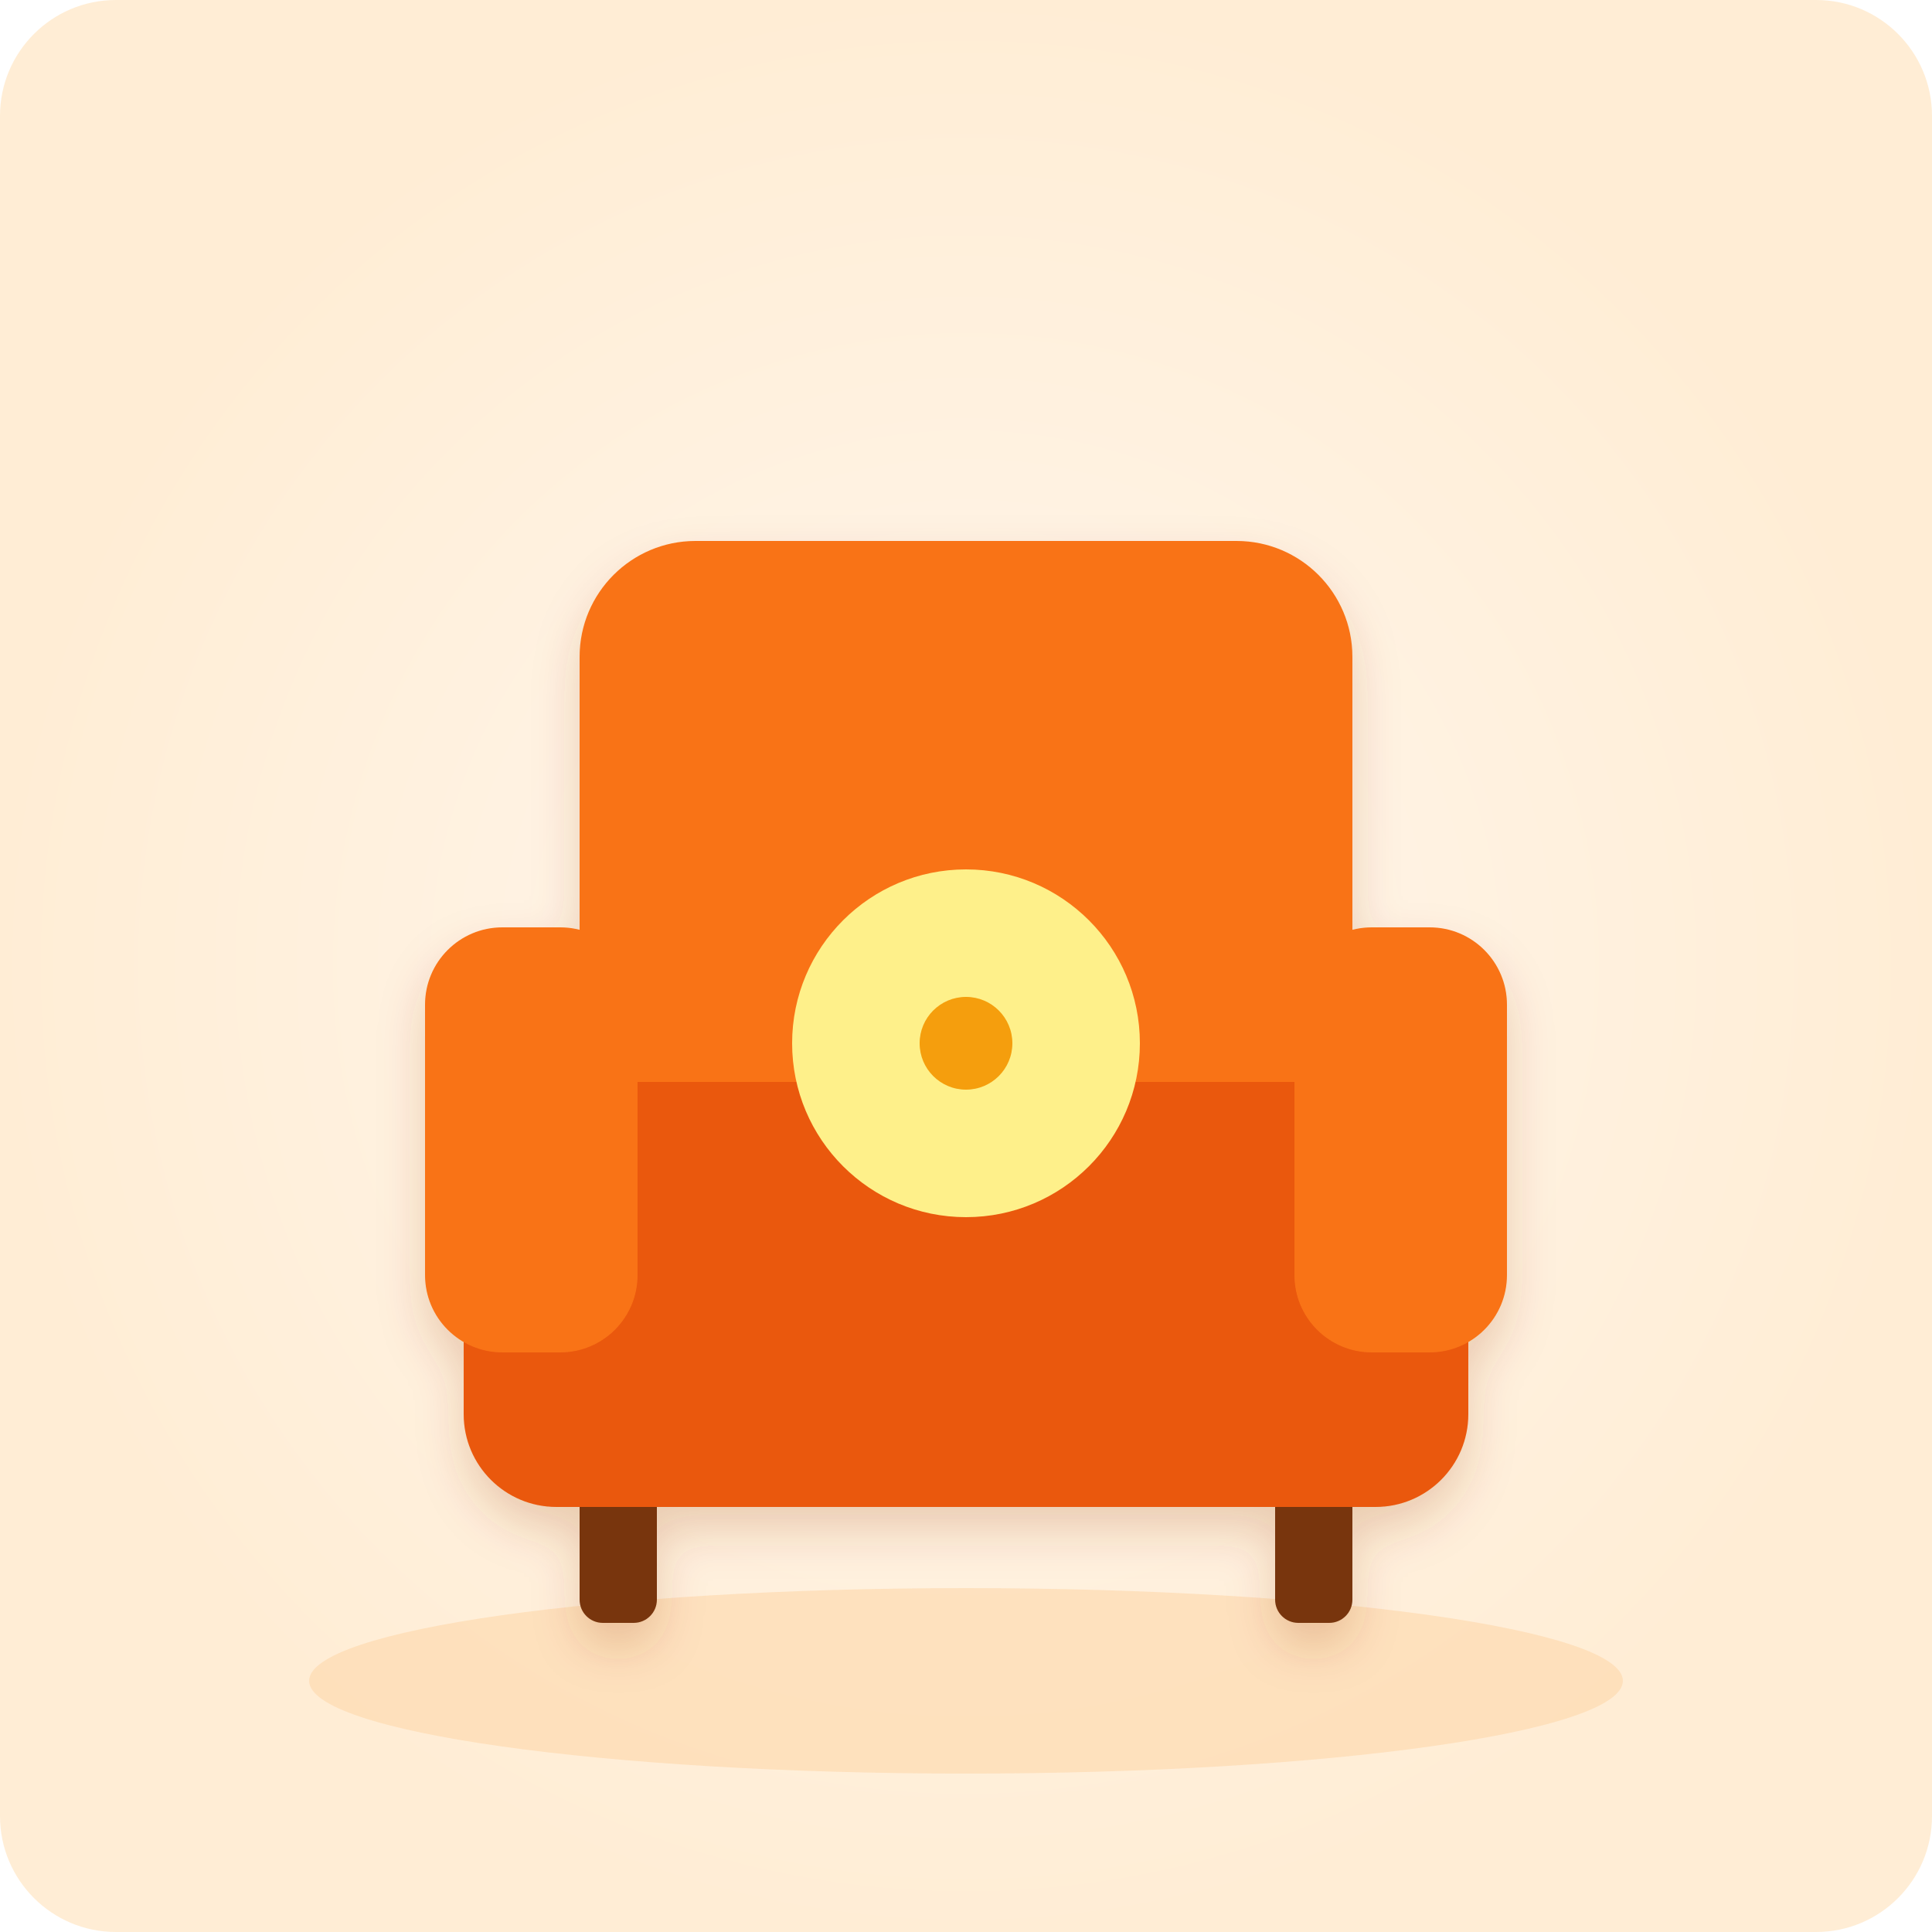
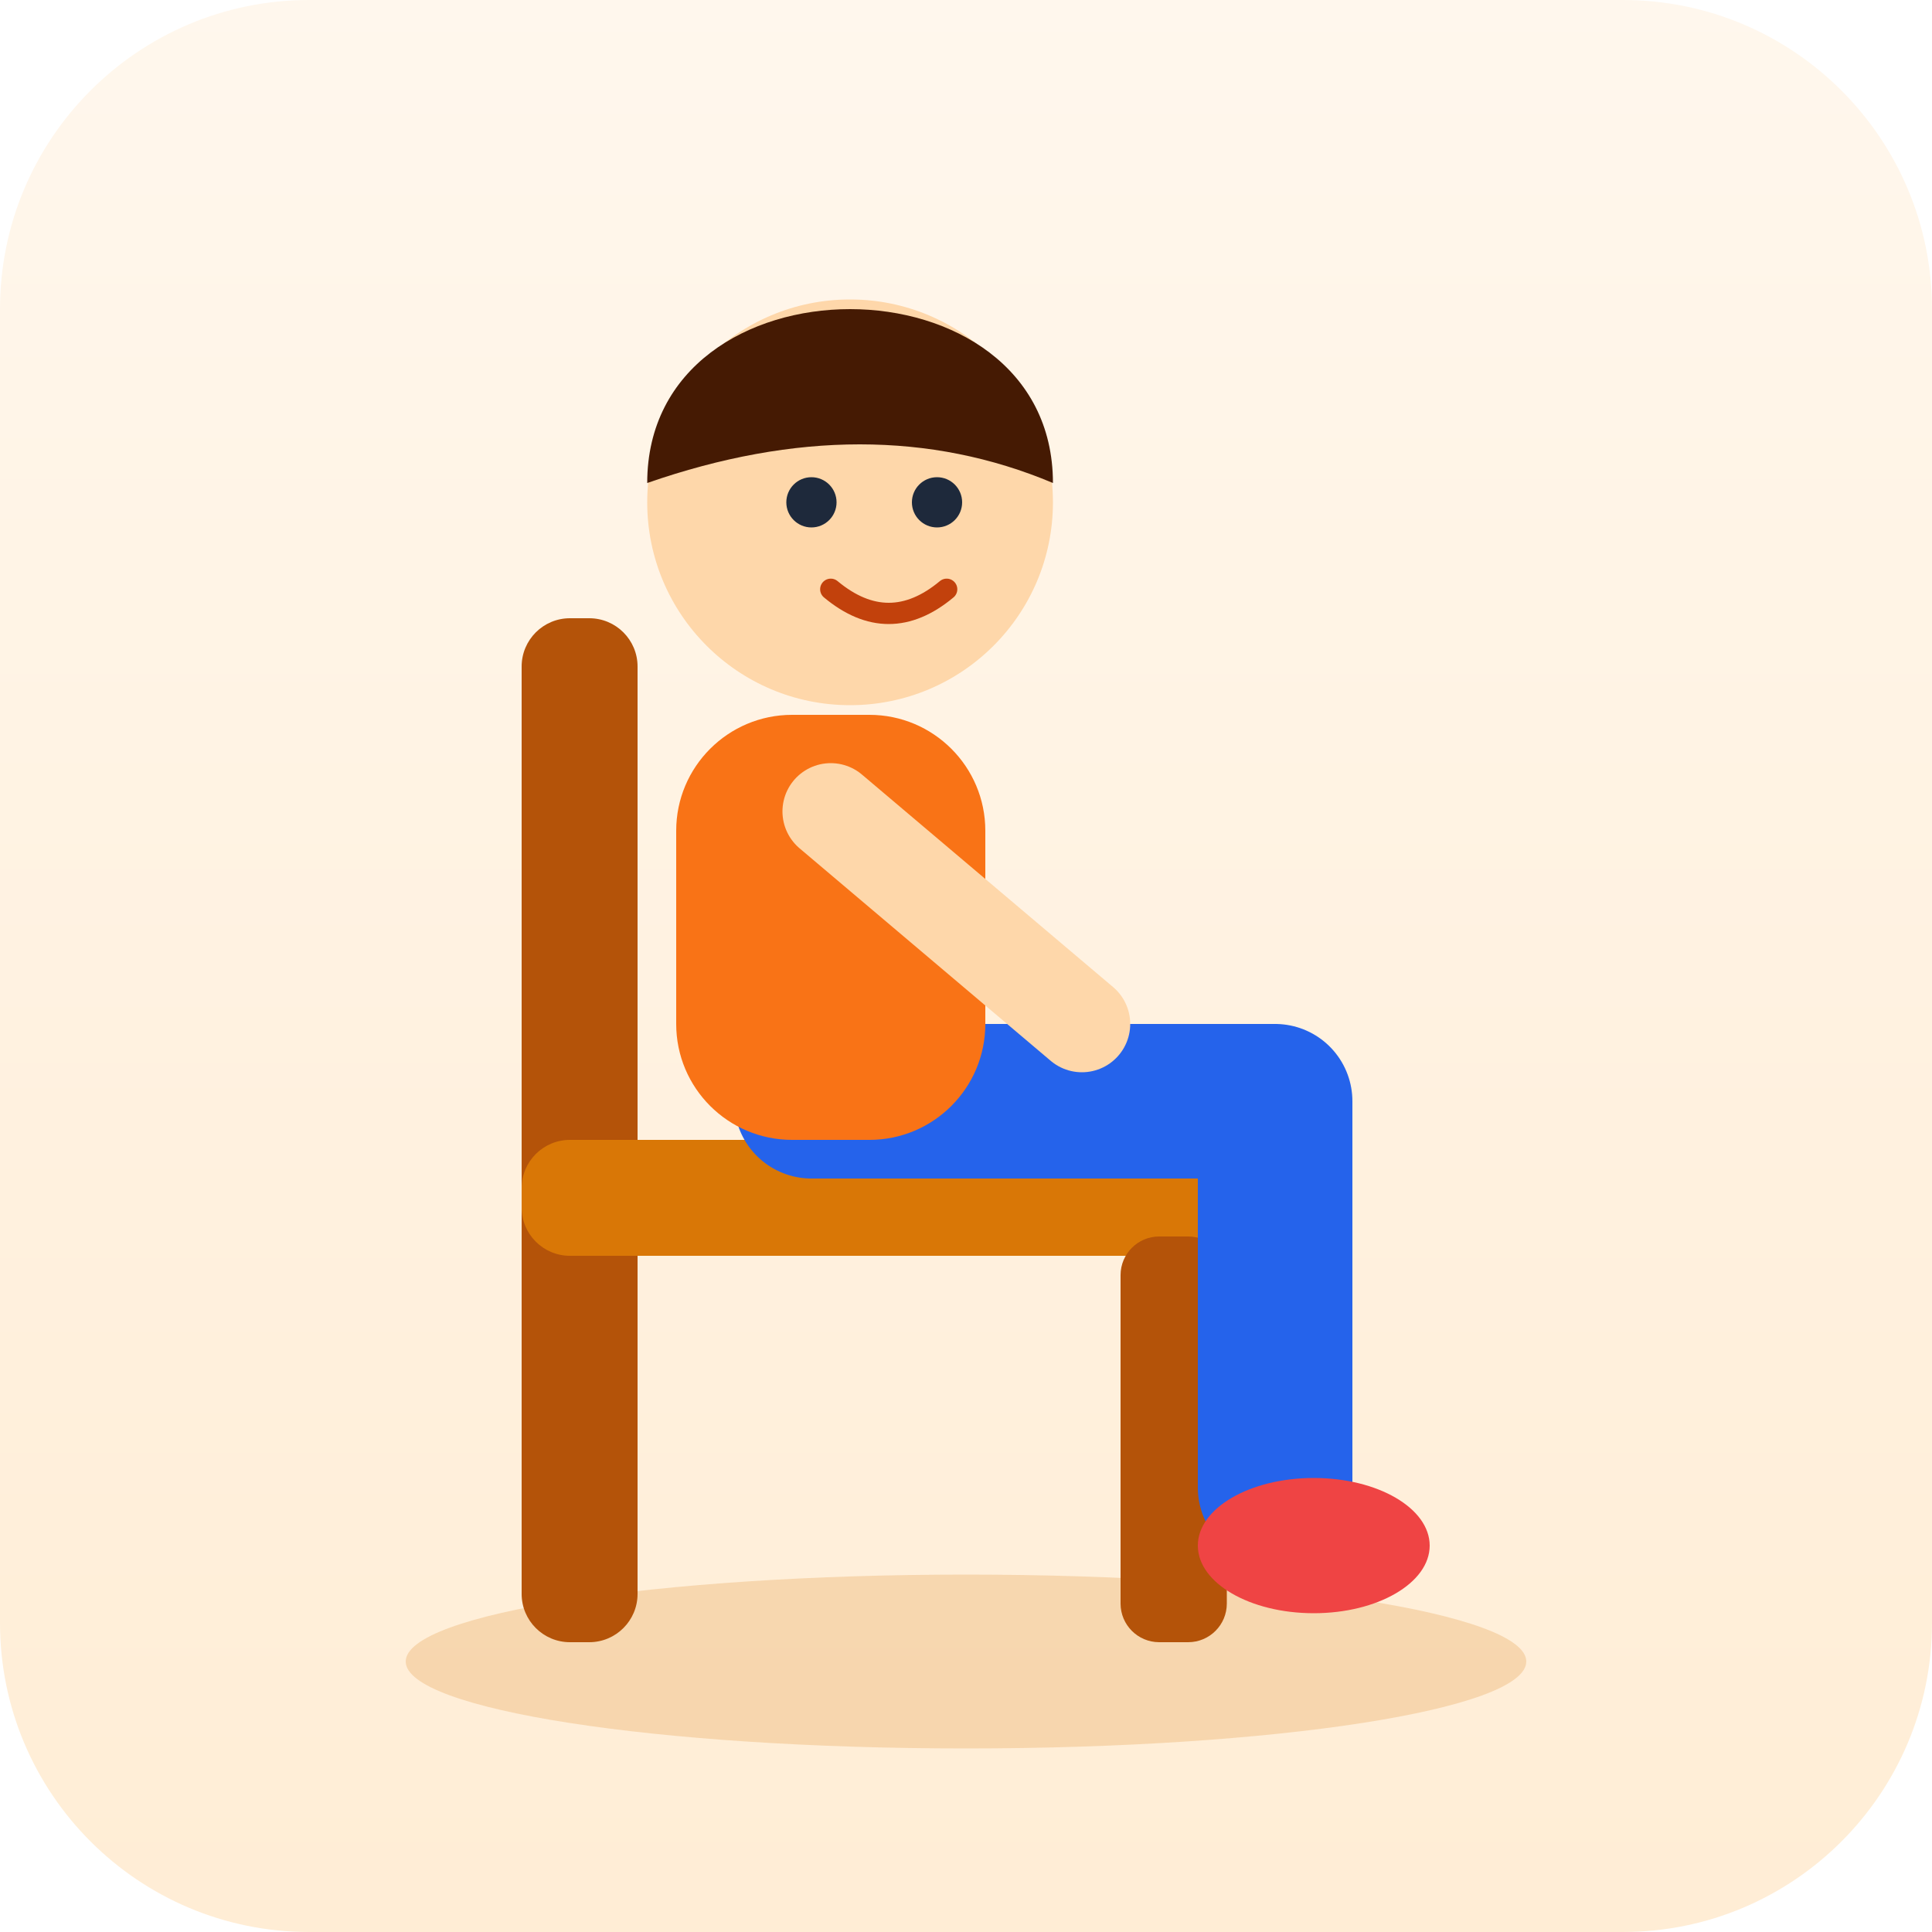
- <svg xmlns="http://www.w3.org/2000/svg" viewBox="0 0 500 500" width="100%" height="100%">
+ <svg xmlns="http://www.w3.org/2000/svg" viewBox="0 0 200 200">
  <defs>
-     <radialGradient id="bgZuo" cx="50%" cy="50%" r="50%">
+     <linearGradient id="bg" x1="0" y1="0" x2="0" y2="1">
      <stop offset="0%" stop-color="#fff7ed" />
      <stop offset="100%" stop-color="#ffedd5" />
-     </radialGradient>
-     <filter id="shadowZuo" x="-10%" y="-10%" width="120%" height="120%">
-       <feDropShadow dx="0" dy="6" stdDeviation="6" flood-color="#9a3412" flood-opacity="0.2" />
-     </filter>
+     </linearGradient>
  </defs>
-   <rect width="500" height="500" rx="30" fill="url(#bgZuo)" />
-   <ellipse cx="250" cy="435" rx="170" ry="24" fill="#fed7aa" opacity="0.6" />
-   <g filter="url(#shadowZuo)">
-     <rect x="150" y="380" width="20" height="40" rx="6" fill="#78350f" />
-     <rect x="330" y="380" width="20" height="40" rx="6" fill="#78350f" />
-     <rect x="150" y="140" width="200" height="190" rx="30" fill="#f97316" />
-     <rect x="120" y="280" width="260" height="110" rx="24" fill="#ea580c" />
-     <rect x="110" y="240" width="55" height="110" rx="20" fill="#f97316" />
-     <rect x="335" y="240" width="55" height="110" rx="20" fill="#f97316" />
-     <circle cx="250" cy="270" r="45" fill="#fef08a" />
-     <circle cx="250" cy="270" r="12" fill="#f59e0b" />
-   </g>
+   <rect width="200" height="200" rx="32" fill="url(#bg)" />
+   <ellipse cx="100" cy="172" rx="58" ry="9" fill="#d97706" opacity="0.2" />
+   <rect x="54" y="64" width="12" height="106" rx="5" fill="#b45309" />
+   <rect x="54" y="118" width="76" height="12" rx="5" fill="#d97706" />
+   <rect x="116" y="128" width="11" height="42" rx="4" fill="#b45309" />
+   <path d="M84 114 L132 114 L132 154" fill="none" stroke="#2563eb" stroke-width="16" stroke-linecap="round" stroke-linejoin="round" />
+   <ellipse cx="136" cy="160" rx="12" ry="7" fill="#ef4444" />
+   <rect x="70" y="74" width="32" height="44" rx="12" fill="#f97316" />
+   <path d="M86 84 L112 106" stroke="#fed7aa" stroke-width="10" stroke-linecap="round" />
+   <circle cx="88" cy="52" r="21" fill="#fed7aa" />
+   <path d="M67 50 C67 26 109 26 109 50 Q90 42 67 50 Z" fill="#451a03" />
+   <circle cx="84" cy="52" r="2.6" fill="#1e293b" />
+   <circle cx="97" cy="52" r="2.6" fill="#1e293b" />
+   <path d="M86 61 Q92 66 98 61" fill="none" stroke="#c2410c" stroke-width="2.2" stroke-linecap="round" />
</svg>
